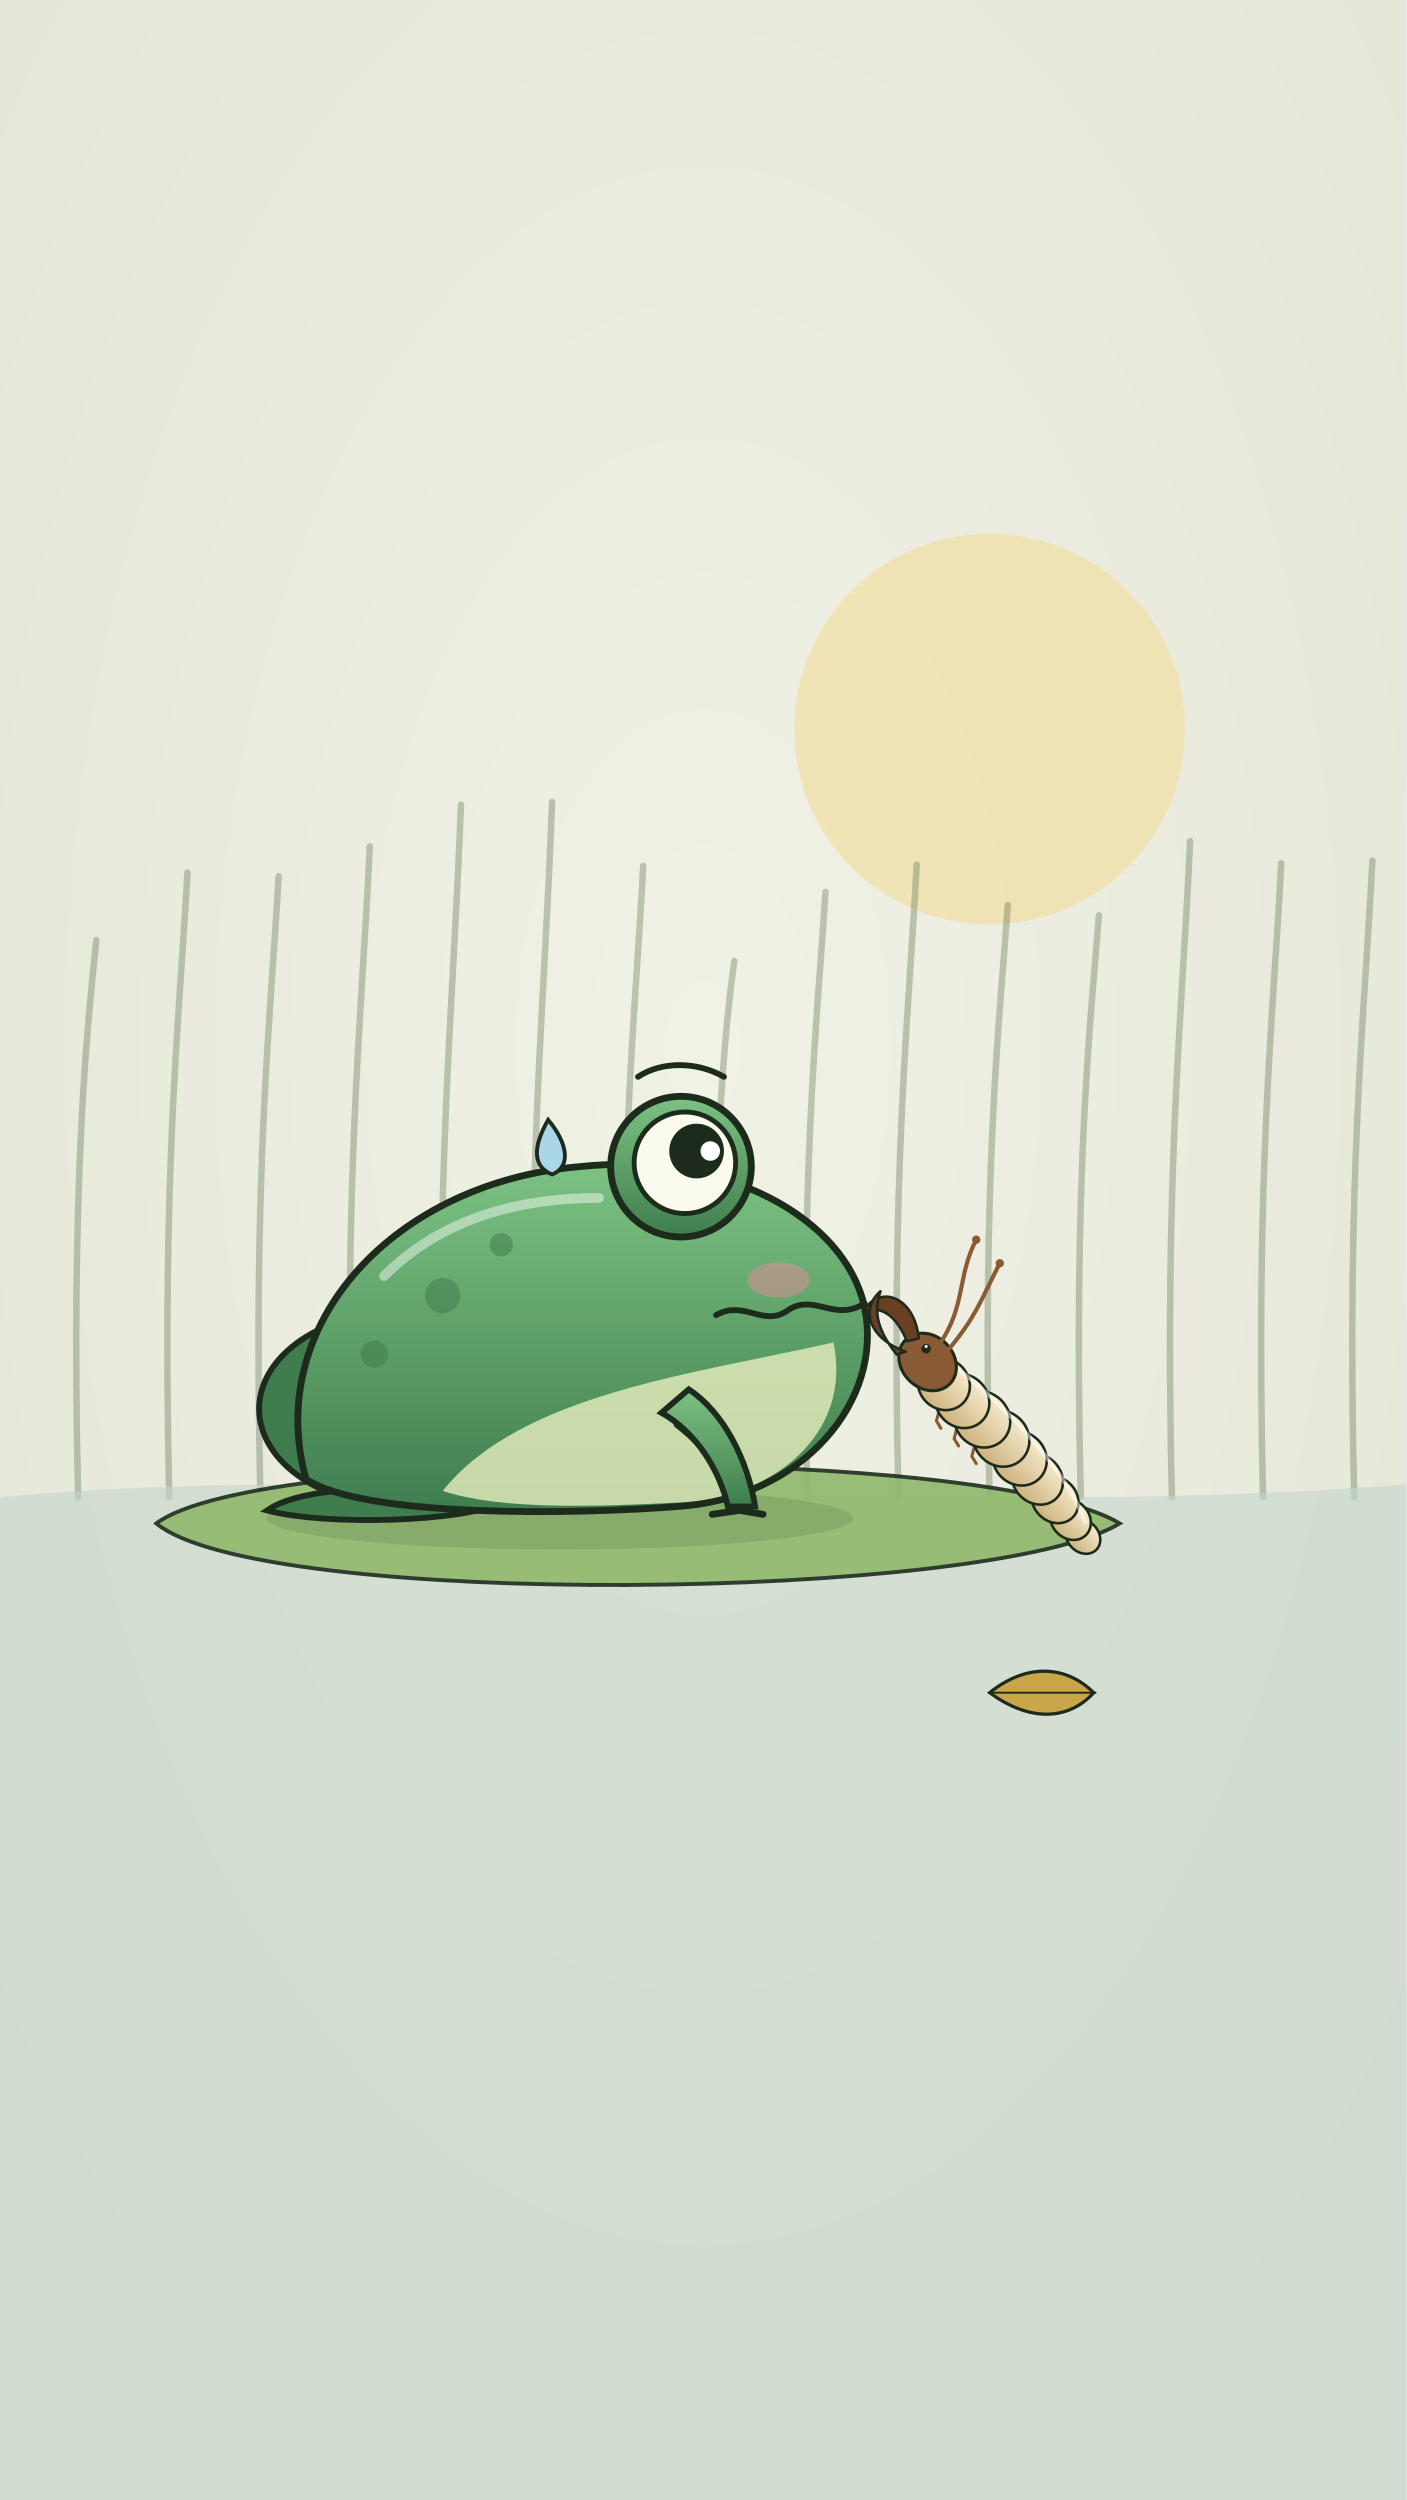
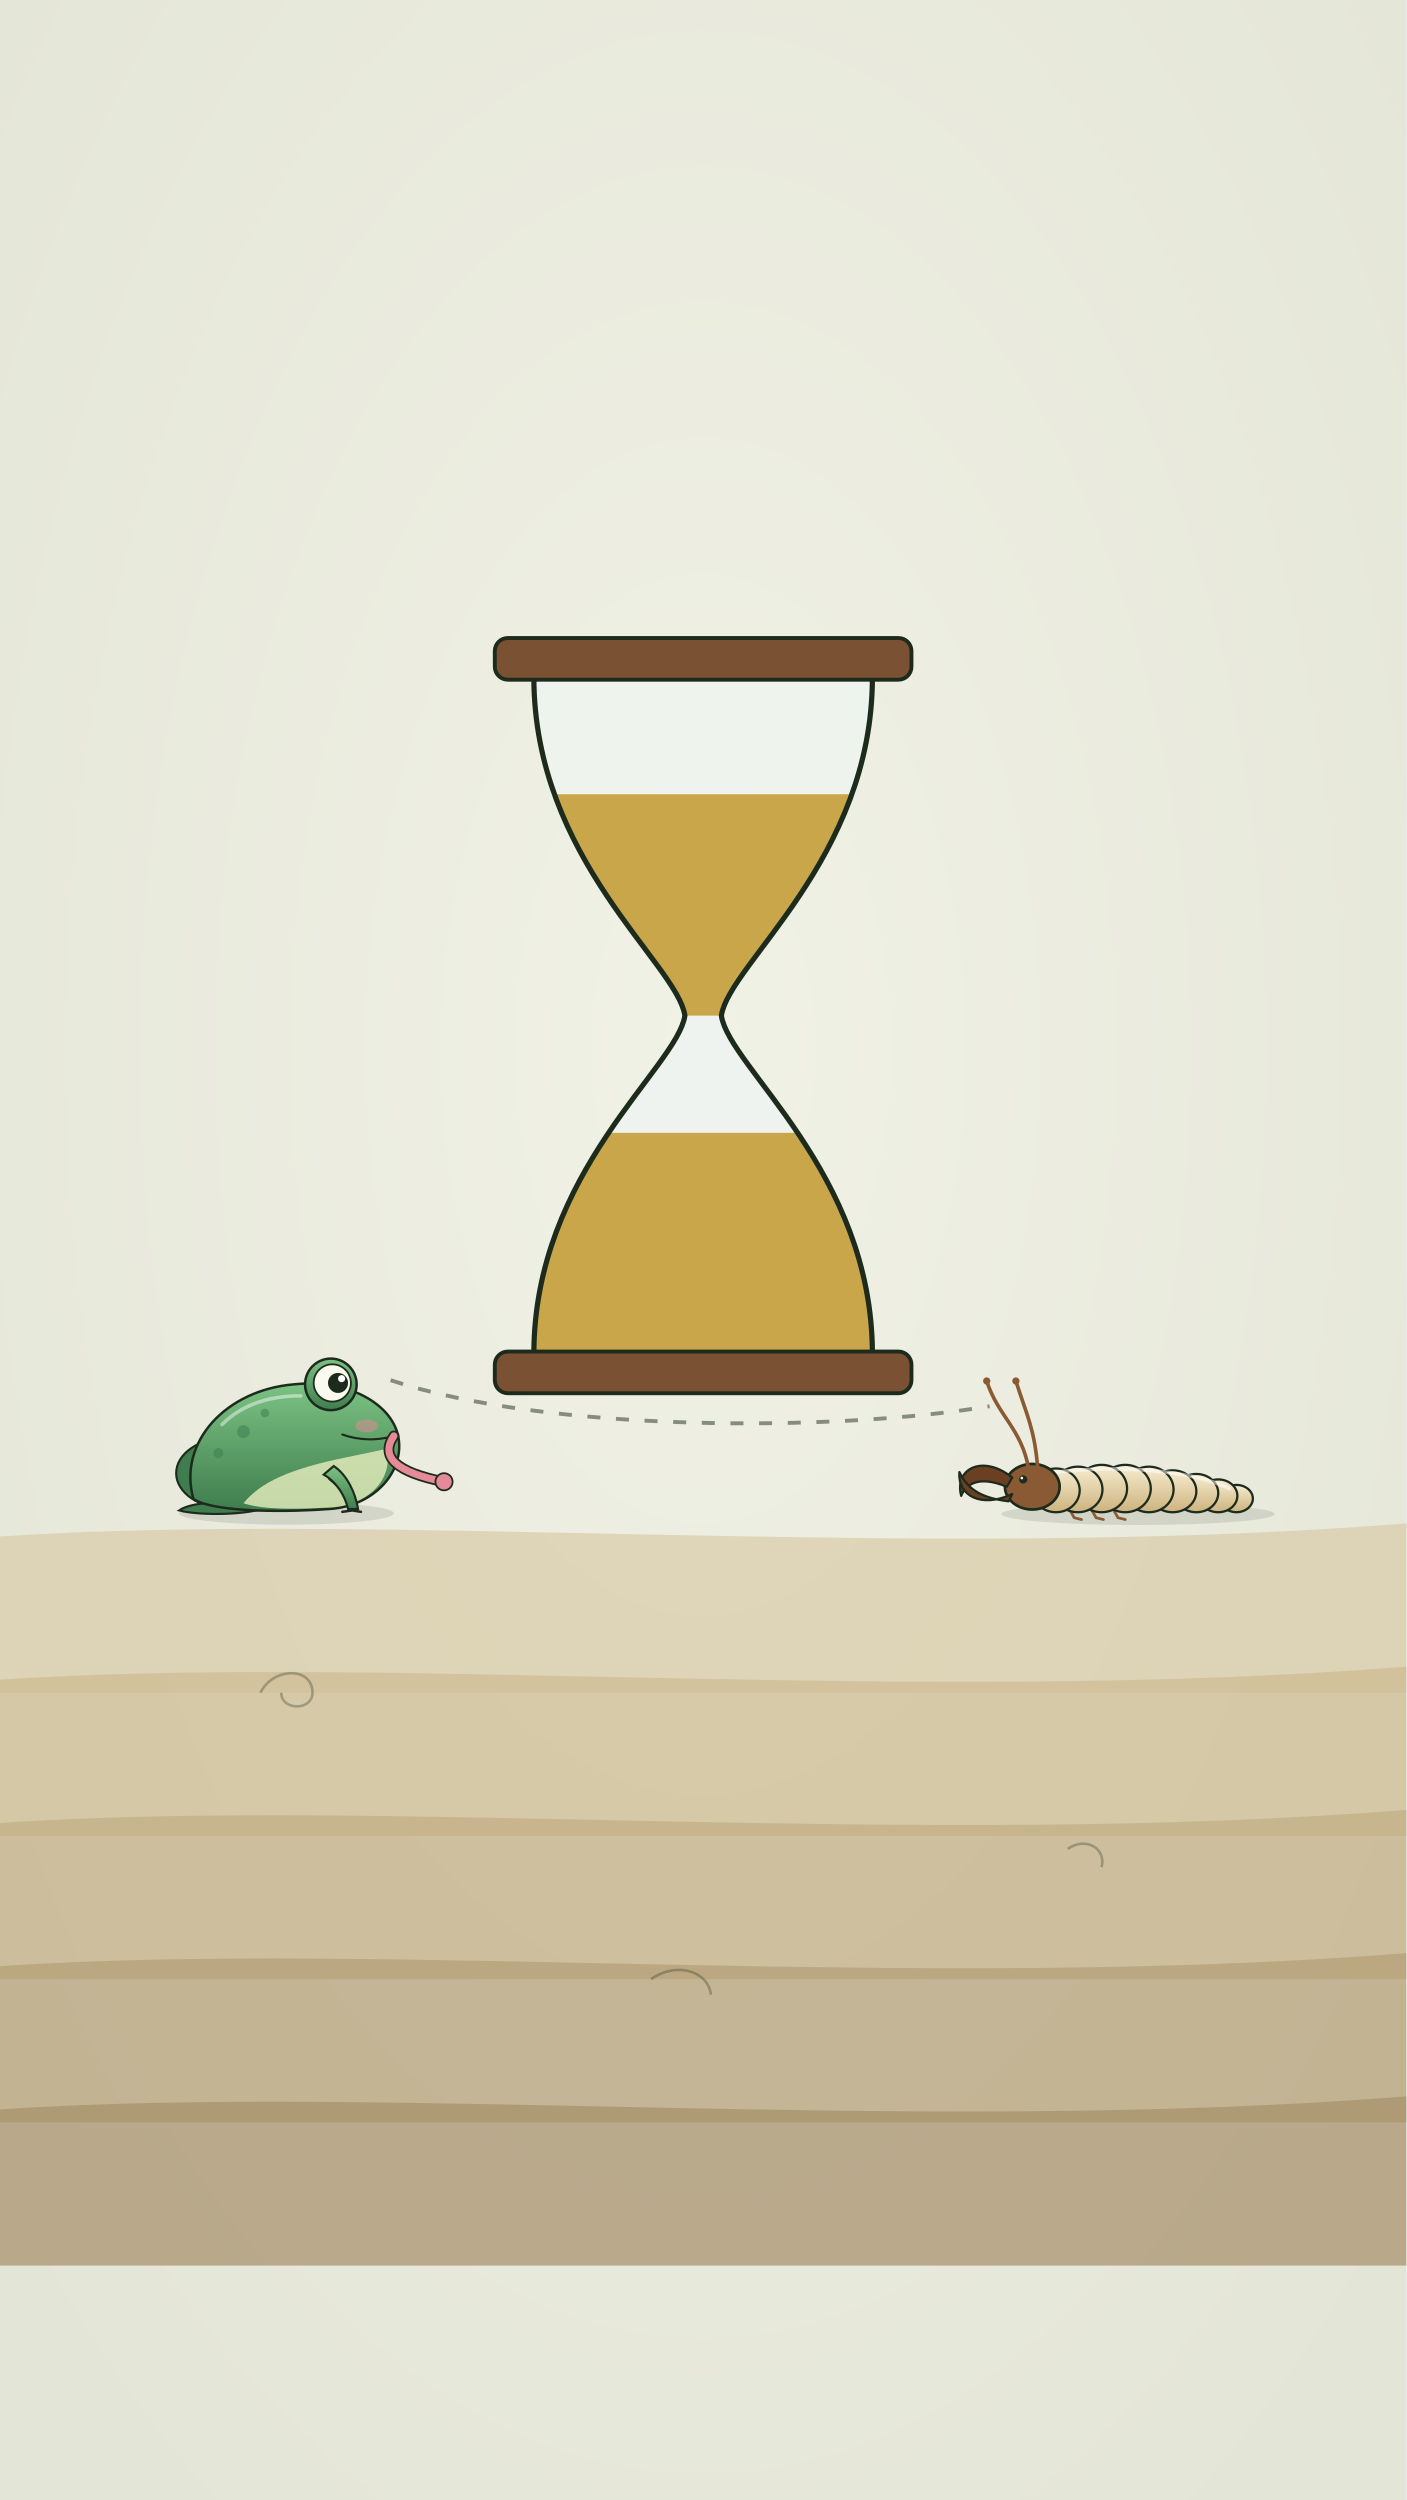
<svg xmlns="http://www.w3.org/2000/svg" viewBox="0 0 1080 1920" width="1080" height="1920">
  <defs>
-     <radialGradient id="U027-wash" cx=".5" cy=".42" r=".7">
+     <radialGradient id="U026-wash" cx=".5" cy=".42" r=".7">
      <stop offset="0" stop-color="#f1f2e6" />
      <stop offset="1" stop-color="#e3e5d6" />
    </radialGradient>
-     <linearGradient id="U027-jade" x1="0" y1="0" x2="0" y2="1">
+     <linearGradient id="U026-jade" x1="0" y1="0" x2="0" y2="1">
      <stop offset="0" stop-color="#7cc283" />
      <stop offset="1" stop-color="#3f7d4e" />
    </linearGradient>
-     <linearGradient id="U027-cream" x1="0" y1="0" x2="0" y2="1">
+     <linearGradient id="U026-cream" x1="0" y1="0" x2="0" y2="1">
      <stop offset="0" stop-color="#f7ecd0" />
      <stop offset="1" stop-color="#cdb37e" />
    </linearGradient>
-     <radialGradient id="U027-glow" cx=".5" cy=".5" r=".5">
+     <radialGradient id="U026-glow" cx=".5" cy=".5" r=".5">
      <stop offset="0" stop-color="#fff6c8" stop-opacity=".9" />
      <stop offset="1" stop-color="#fff6c8" stop-opacity="0" />
    </radialGradient>
  </defs>
  <rect id="bg-paper" width="1080" height="1920" fill="#e3e5d6" />
-   <rect id="bg-paper-wash" width="1080" height="1920" fill="url(#U027-wash)" />
-   <circle id="bg-low-sun" cx="760" cy="560" r="150" fill="#f1dc9a" opacity=".6" />
-   <g id="bg-reed-silhouettes" fill="none" stroke="#6a7c5c" stroke-width="5" opacity=".4" stroke-linecap="round">
-     <path d="M60 1150 C54 900 68 780 74 722" />
-     <path d="M130 1150 C124 900 138 780 144 670" />
-     <path d="M200 1150 C194 900 208 780 214 673" />
-     <path d="M270 1150 C264 900 278 780 284 650" />
-     <path d="M340 1150 C334 900 348 780 354 618" />
-     <path d="M410 1150 C404 900 418 780 424 616" />
-     <path d="M480 1150 C474 900 488 780 494 665" />
-     <path d="M550 1150 C544 900 558 780 564 738" />
-     <path d="M620 1150 C614 900 628 780 634 685" />
-     <path d="M690 1150 C684 900 698 780 704 664" />
-     <path d="M760 1150 C754 900 768 780 774 695" />
-     <path d="M830 1150 C824 900 838 780 844 703" />
-     <path d="M900 1150 C894 900 908 780 914 646" />
-     <path d="M970 1150 C964 900 978 780 984 663" />
-     <path d="M1040 1150 C1034 900 1048 780 1054 661" />
+   <rect id="bg-paper-wash" width="1080" height="1920" fill="url(#U026-wash)" />
+   <path id="bg-rock-layer-0" d="M0 1180 C300 1160 700 1200 1080 1170 L1080 1300 L0 1300Z" fill="#d8cba6" opacity=".7" />
+   <path id="bg-rock-layer-1" d="M0 1290 C300 1270 700 1310 1080 1280 L1080 1410 L0 1410Z" fill="#cdbb92" opacity=".7" />
+   <path id="bg-rock-layer-2" d="M0 1400 C300 1380 700 1420 1080 1390 L1080 1520 L0 1520Z" fill="#c2ad83" opacity=".7" />
+   <path id="bg-rock-layer-3" d="M0 1510 C300 1490 700 1530 1080 1500 L1080 1630 L0 1630Z" fill="#b49e76" opacity=".7" />
+   <path id="bg-rock-layer-4" d="M0 1620 C300 1600 700 1640 1080 1610 L1080 1740 L0 1740Z" fill="#a68f6a" opacity=".7" />
+   <g id="bg-fossil-marks" fill="none" stroke="#1d2b1c" stroke-width="2" opacity=".3">
+     <path d="M200 1300 c10 -20 40 -20 40 0 c0 14 -24 14 -24 0" />
+     <path d="M820 1420 c14 -10 30 0 26 14" />
+     <path d="M500 1520 c20 -14 44 -6 46 12" />
  </g>
-   <path id="bg-pond-strip" d="M0 1150 C300 1120 700 1170 1080 1140 L1080 1920 L0 1920Z" fill="#c4d6cc" opacity=".6" />
-   <path id="lily-pad" d="M120 1170 C200 1110 760 1110 860 1170 C760 1230 200 1236 120 1170Z" fill="#8fb86a" stroke="#1d2b1c" stroke-width="3" opacity=".9" />
-   <g id="frog-figure" transform="translate(430 1160) rotate(0.0) scale(1.5 1.5)">
+   <defs>
+     <clipPath id="U026-glass-clip">
+       <path d="M410 520 H670 C670 660 560 740 554 780 C560 820 670 900 670 1040 H410 C410 900 520 820 526 780 C520 740 410 660 410 520Z" />
+     </clipPath>
+   </defs>
+   <path id="hourglass-glass" d="M410 520 H670 C670 660 560 740 554 780 C560 820 670 900 670 1040 H410 C410 900 520 820 526 780 C520 740 410 660 410 520Z" fill="#eef4f1" opacity=".8" />
+   <g clip-path="url(#U026-glass-clip)">
+     <g id="mv-fill-sand-top" data-from="1" data-to=".15" data-axis="y" data-pivot="540 780" data-dur="5">
+       <rect x="410" y="610" width="260" height="170" fill="#c9a64a" />
+     </g>
+     <g id="mv-fill-sand-bottom" data-from=".1" data-to="1" data-axis="y" data-pivot="540 1040" data-dur="5">
+       <rect x="410" y="870" width="260" height="170" fill="#c9a64a" />
+     </g>
+   </g>
+   <path d="M410 520 H670 C670 660 560 740 554 780 C560 820 670 900 670 1040 H410 C410 900 520 820 526 780 C520 740 410 660 410 520Z" fill="none" stroke="#1d2b1c" stroke-width="4" />
+   <rect id="hourglass-cap-top" x="380" y="490" width="320" height="32" rx="10" fill="#7a5233" stroke="#1d2b1c" stroke-width="3" />
+   <rect id="hourglass-cap-bottom" x="380" y="1038" width="320" height="32" rx="10" fill="#7a5233" stroke="#1d2b1c" stroke-width="3" />
+   <g id="frog-figure" transform="translate(220 1160) rotate(0.0) scale(0.55 0.55)">
    <ellipse cx="0" cy="4" rx="150" ry="16" fill="#1d2b1c" opacity=".12" />
    <g id="frog-hindleg">
      <ellipse cx="-80" cy="-52" rx="74" ry="50" fill="#3f7d4e" stroke="#1d2b1c" stroke-width="3" />
      <path d="M-150 0 C-130 -14 -70 -14 -30 -4 C-50 6 -120 8 -150 0Z" fill="#3f7d4e" stroke="#1d2b1c" stroke-width="3" />
    </g>
-     <path id="frog-body" d="M-130 -16 C-152 -96 -84 -168 10 -176 C84 -184 146 -150 156 -104 C166 -56 124 -6 60 -2 C10 2 -100 4 -130 -16Z" fill="url(#U027-jade)" stroke="#1d2b1c" stroke-width="3.5" />
+     <path id="frog-body" d="M-130 -16 C-152 -96 -84 -168 10 -176 C84 -184 146 -150 156 -104 C166 -56 124 -6 60 -2 C10 2 -100 4 -130 -16Z" fill="url(#U026-jade)" stroke="#1d2b1c" stroke-width="3.5" />
    <path d="M-60 -10 C-20 -60 70 -70 140 -86 C150 -40 110 -6 60 -4 C20 -2 -30 0 -60 -10Z" fill="#dfe9b8" opacity=".85" />
    <path d="M-90 -120 C-60 -150 -20 -160 20 -160" fill="none" stroke="#ffffff" stroke-width="5" opacity=".45" stroke-linecap="round" />
    <circle cx="-60" cy="-110" r="9" fill="#3f7d4e" opacity=".55" />
    <circle cx="-30" cy="-136" r="6" fill="#3f7d4e" opacity=".55" />
    <circle cx="-95" cy="-80" r="7" fill="#3f7d4e" opacity=".55" />
    <path id="frog-foreleg" d="M60 -44 C78 -30 88 -14 92 0 M92 0 l-14 2 M92 0 l12 2 M92 0 l2 -8" fill="none" stroke="#1d2b1c" stroke-width="3.5" stroke-linecap="round" />
-     <path d="M52 -50 C70 -40 82 -20 86 -2 L100 -2 C96 -26 84 -50 66 -62Z" fill="url(#U027-jade)" stroke="#1d2b1c" stroke-width="3" />
-     <circle cx="62" cy="-176" r="36" fill="url(#U027-jade)" stroke="#1d2b1c" stroke-width="3.5" />
+     <path d="M52 -50 C70 -40 82 -20 86 -2 L100 -2 C96 -26 84 -50 66 -62Z" fill="url(#U026-jade)" stroke="#1d2b1c" stroke-width="3" />
+     <circle cx="62" cy="-176" r="36" fill="url(#U026-jade)" stroke="#1d2b1c" stroke-width="3.5" />
    <g id="mv-blink-frog-eye">
      <circle cx="64" cy="-178" r="26" fill="#fbfaee" stroke="#1d2b1c" stroke-width="2.5" />
-       <circle cx="70" cy="-184" r="14" fill="#1d2b1c" />
+       <circle cx="72" cy="-178" r="14" fill="#1d2b1c" />
      <circle cx="77" cy="-184" r="5" fill="#ffffff" />
    </g>
    <ellipse cx="112" cy="-118" rx="16" ry="9" fill="#e58a96" opacity=".5" />
-     <path d="M156 -106 C140 -96 130 -112 116 -102 C104 -94 94 -108 80 -100" fill="none" stroke="#1d2b1c" stroke-width="3" stroke-linecap="round" />
-     <path d="M40 -222 C52 -230 70 -230 84 -222" fill="none" stroke="#1d2b1c" stroke-width="3" stroke-linecap="round" />
-     <path d="M-6 -200 C-14 -186 -14 -176 -4 -172 C6 -176 4 -188 -6 -200Z" fill="#a9d7e8" stroke="#1d2b1c" stroke-width="2" />
+     <path d="M156 -106 C128 -96 100 -98 78 -106" fill="none" stroke="#1d2b1c" stroke-width="3" stroke-linecap="round" />
+     <g id="frog-tongue">
+       <path d="M150 -104 Q120 -60 220 -40" fill="none" stroke="#1d2b1c" stroke-width="15" stroke-linecap="round" />
+       <path d="M150 -104 Q120 -60 220 -40" fill="none" stroke="#e58a96" stroke-width="10" stroke-linecap="round" />
+       <circle cx="220" cy="-40" r="12" fill="#e58a96" stroke="#1d2b1c" stroke-width="2.5" />
+     </g>
  </g>
  <g id="epomis-larva">
-     <g id="epomis-larva-body" transform="translate(752 1115) rotate(45) scale(-0.8 0.8)">
+     <g id="epomis-larva-body" transform="translate(860 1160) rotate(0.0) scale(-0.7 0.7)">
+       <ellipse cx="-20" cy="4" rx="150" ry="12" fill="#1d2b1c" opacity=".12" />
      <path d="M10 -6 l-8 14 l-8 2" fill="none" stroke="#8a5a34" stroke-width="3" stroke-linecap="round" />
      <path d="M34 -6 l-8 14 l-8 2" fill="none" stroke="#8a5a34" stroke-width="3" stroke-linecap="round" />
      <path d="M58 -6 l-8 14 l-8 2" fill="none" stroke="#8a5a34" stroke-width="3" stroke-linecap="round" />
-       <ellipse cx="-128" cy="-13" rx="18" ry="15" fill="url(#U027-cream)" stroke="#1d2b1c" stroke-width="2.5" />
-       <ellipse cx="-108" cy="-16" rx="21" ry="18" fill="url(#U027-cream)" stroke="#1d2b1c" stroke-width="2.5" />
-       <ellipse cx="-84" cy="-19" rx="24" ry="21" fill="url(#U027-cream)" stroke="#1d2b1c" stroke-width="2.5" />
-       <ellipse cx="-58" cy="-21" rx="26" ry="23" fill="url(#U027-cream)" stroke="#1d2b1c" stroke-width="2.5" />
-       <ellipse cx="-32" cy="-23" rx="27" ry="25" fill="url(#U027-cream)" stroke="#1d2b1c" stroke-width="2.5" />
-       <ellipse cx="-6" cy="-24" rx="28" ry="26" fill="url(#U027-cream)" stroke="#1d2b1c" stroke-width="2.5" />
-       <ellipse cx="20" cy="-24" rx="28" ry="26" fill="url(#U027-cream)" stroke="#1d2b1c" stroke-width="2.5" />
-       <ellipse cx="46" cy="-23" rx="27" ry="25" fill="url(#U027-cream)" stroke="#1d2b1c" stroke-width="2.5" />
-       <ellipse cx="70" cy="-22" rx="26" ry="24" fill="url(#U027-cream)" stroke="#1d2b1c" stroke-width="2.5" />
+       <ellipse cx="-128" cy="-13" rx="18" ry="15" fill="url(#U026-cream)" stroke="#1d2b1c" stroke-width="2.5" />
+       <ellipse cx="-108" cy="-16" rx="21" ry="18" fill="url(#U026-cream)" stroke="#1d2b1c" stroke-width="2.5" />
+       <ellipse cx="-84" cy="-19" rx="24" ry="21" fill="url(#U026-cream)" stroke="#1d2b1c" stroke-width="2.5" />
+       <ellipse cx="-58" cy="-21" rx="26" ry="23" fill="url(#U026-cream)" stroke="#1d2b1c" stroke-width="2.5" />
+       <ellipse cx="-32" cy="-23" rx="27" ry="25" fill="url(#U026-cream)" stroke="#1d2b1c" stroke-width="2.5" />
+       <ellipse cx="-6" cy="-24" rx="28" ry="26" fill="url(#U026-cream)" stroke="#1d2b1c" stroke-width="2.5" />
+       <ellipse cx="20" cy="-24" rx="28" ry="26" fill="url(#U026-cream)" stroke="#1d2b1c" stroke-width="2.5" />
+       <ellipse cx="46" cy="-23" rx="27" ry="25" fill="url(#U026-cream)" stroke="#1d2b1c" stroke-width="2.5" />
+       <ellipse cx="70" cy="-22" rx="26" ry="24" fill="url(#U026-cream)" stroke="#1d2b1c" stroke-width="2.5" />
      <path d="M-120 -24 C-80 -44 0 -50 70 -42" fill="none" stroke="#ffffff" stroke-width="4" opacity=".5" stroke-linecap="round" />
      <ellipse id="epomis-larva-head" cx="96" cy="-26" rx="30" ry="25" fill="#8a5a34" stroke="#1d2b1c" stroke-width="3" />
      <g id="mv-blink-epomis-larva-eyes">
        <circle cx="106" cy="-34" r="4.5" fill="#1d2b1c" />
        <circle cx="107.5" cy="-35.5" r="1.5" fill="#fff" />
      </g>
    </g>
-     <g id="mv-joint-larva-feeler-1" data-pivot="722.6 1031.3" data-amp="10" data-per="1.1" data-phase="1.3">
-       <g transform="translate(752 1115) rotate(45) scale(-0.8 0.8)">
+     <g id="mv-joint-larva-feeler-1" data-pivot="790 1126.4" data-amp="14" data-per="1.1" data-phase="1.3">
+       <g transform="translate(860 1160) rotate(0.0) scale(-0.7 0.7)">
        <path d="M100 -46 C108.0 -90 134 -104 146 -142" fill="none" stroke="#8a5a34" stroke-width="4" stroke-linecap="round" />
        <circle cx="146" cy="-142" r="4" fill="#8a5a34" />
      </g>
    </g>
-     <g id="mv-joint-larva-feeler-2" data-pivot="728.2 1036.9" data-amp="10" data-per="1.3" data-phase="2.6">
-       <g transform="translate(752 1115) rotate(45) scale(-0.8 0.8)">
+     <g id="mv-joint-larva-feeler-2" data-pivot="797 1126.4" data-amp="14" data-per="1.3" data-phase="2.6">
+       <g transform="translate(860 1160) rotate(0.0) scale(-0.7 0.7)">
        <path d="M90 -46 C93.6 -90 102 -104 114 -142" fill="none" stroke="#8a5a34" stroke-width="4" stroke-linecap="round" />
        <circle cx="114" cy="-142" r="4" fill="#8a5a34" />
      </g>
    </g>
-     <g id="mv-joint-larva-jaw-1" data-pivot="704.5 1029" data-amp="7" data-per="1.2" data-phase="0.8">
-       <g transform="translate(752 1115) rotate(45) scale(-0.8 0.8)">
+     <g id="mv-joint-larva-jaw-1" data-pivot="777.4 1136.2" data-amp="7" data-per="1.2" data-phase="0.8">
+       <g transform="translate(860 1160) rotate(0.0) scale(-0.7 0.7)">
        <path d="M118 -36 C150 -62 182 -46 174 -16 C170 -26 158 -40 124 -26Z" fill="#6b3f22" stroke="#1d2b1c" stroke-width="2.5" stroke-linejoin="round" />
      </g>
    </g>
-     <g id="mv-joint-larva-jaw-2" data-pivot="694.3 1039.2" data-amp="7" data-per="1.2" data-phase="1.6">
-       <g transform="translate(752 1115) rotate(45) scale(-0.8 0.8)">
+     <g id="mv-joint-larva-jaw-2" data-pivot="777.4 1148.8" data-amp="7" data-per="1.2" data-phase="1.6">
+       <g transform="translate(860 1160) rotate(0.0) scale(-0.7 0.7)">
        <path d="M118 -18 C152 -2 178 -16 176 -42 C168 -26 156 -14 122 -10Z" fill="#6b3f22" stroke="#1d2b1c" stroke-width="2.5" stroke-linejoin="round" />
      </g>
    </g>
  </g>
-   <g id="mv-core-drop-leaf">
-     <path d="M760 1300 C790 1276 820 1280 840 1300 C820 1322 790 1322 760 1300Z" fill="#c9a64a" stroke="#1d2b1c" stroke-width="2.5" />
-     <path d="M760 1300 L842 1300" stroke="#1d2b1c" stroke-width="1.5" />
-   </g>
+   <path id="link-arrow-path" d="M300 1060 C420 1100 640 1100 760 1080" fill="none" stroke="#1d2b1c" stroke-width="3" stroke-dasharray="10 12" opacity=".5" />
</svg>
